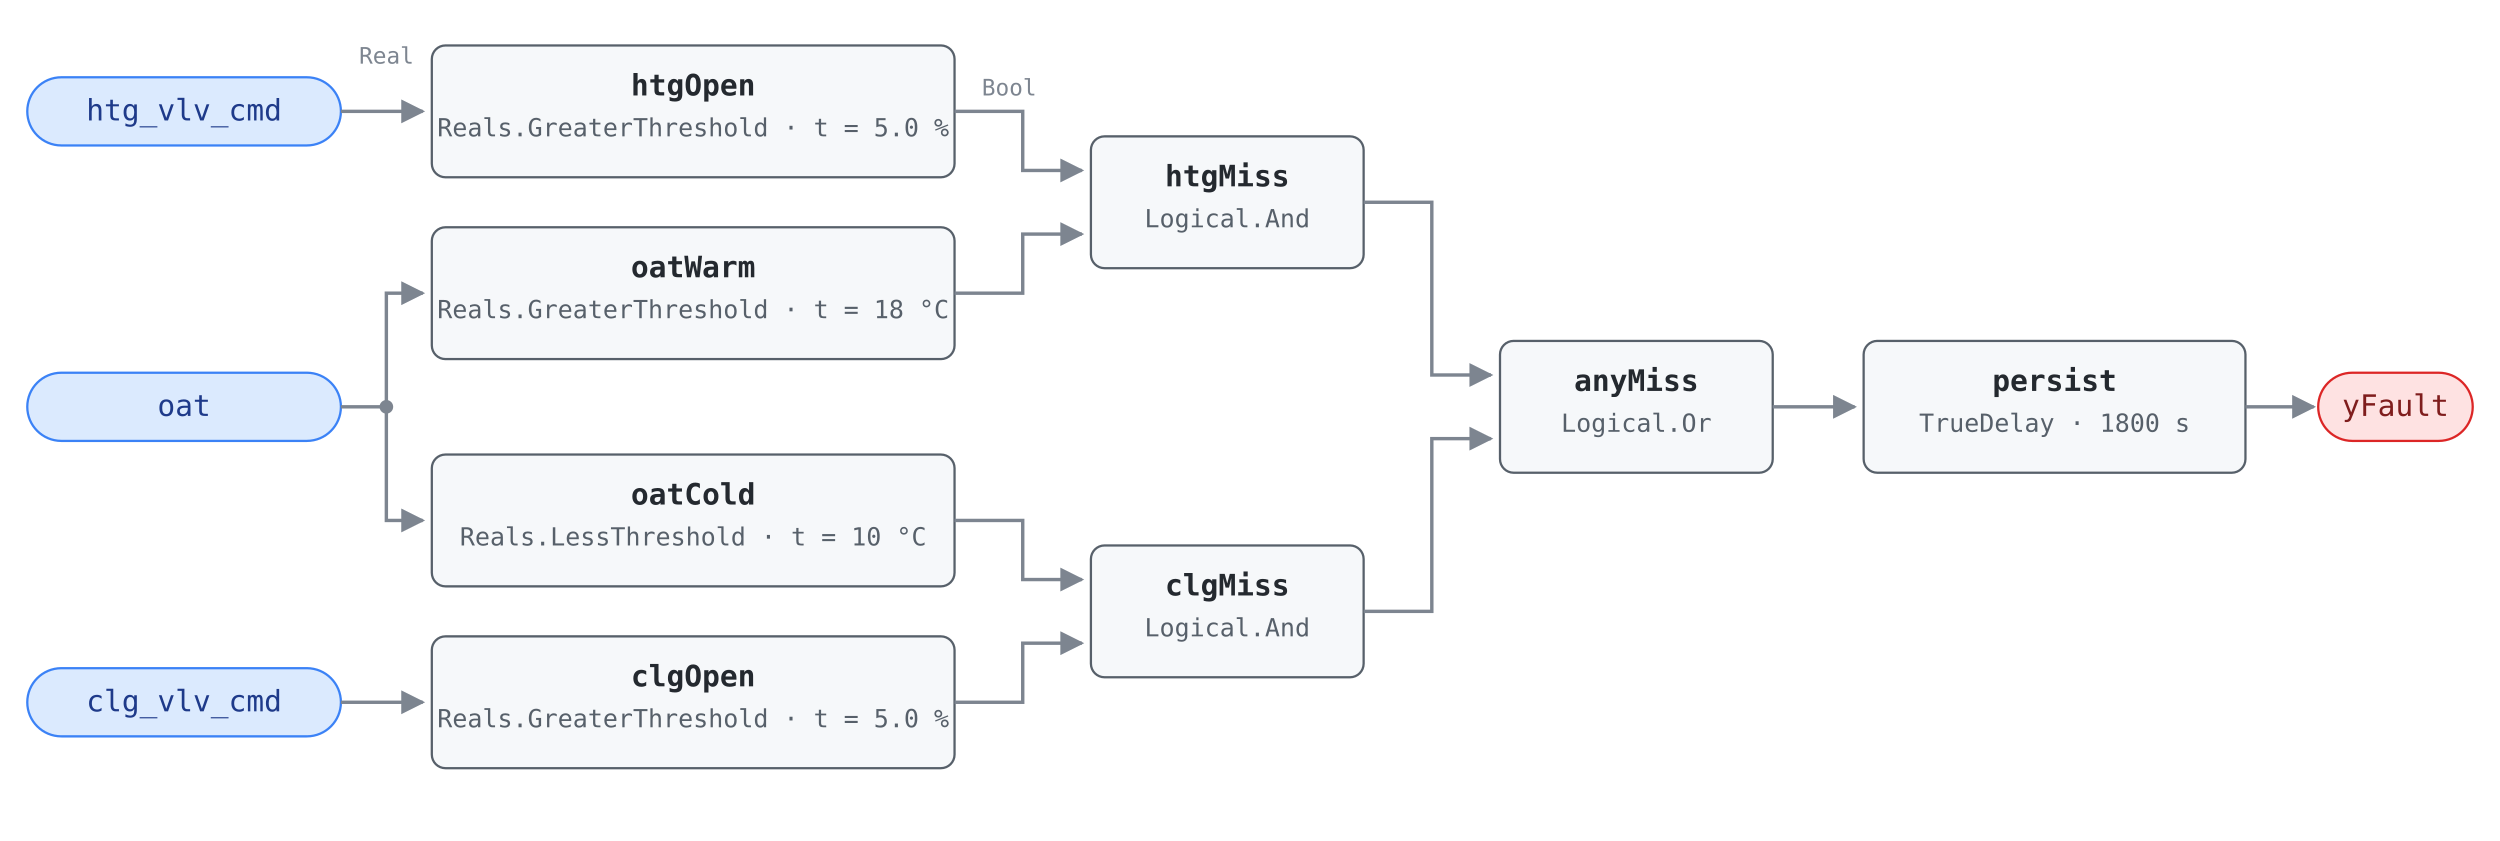
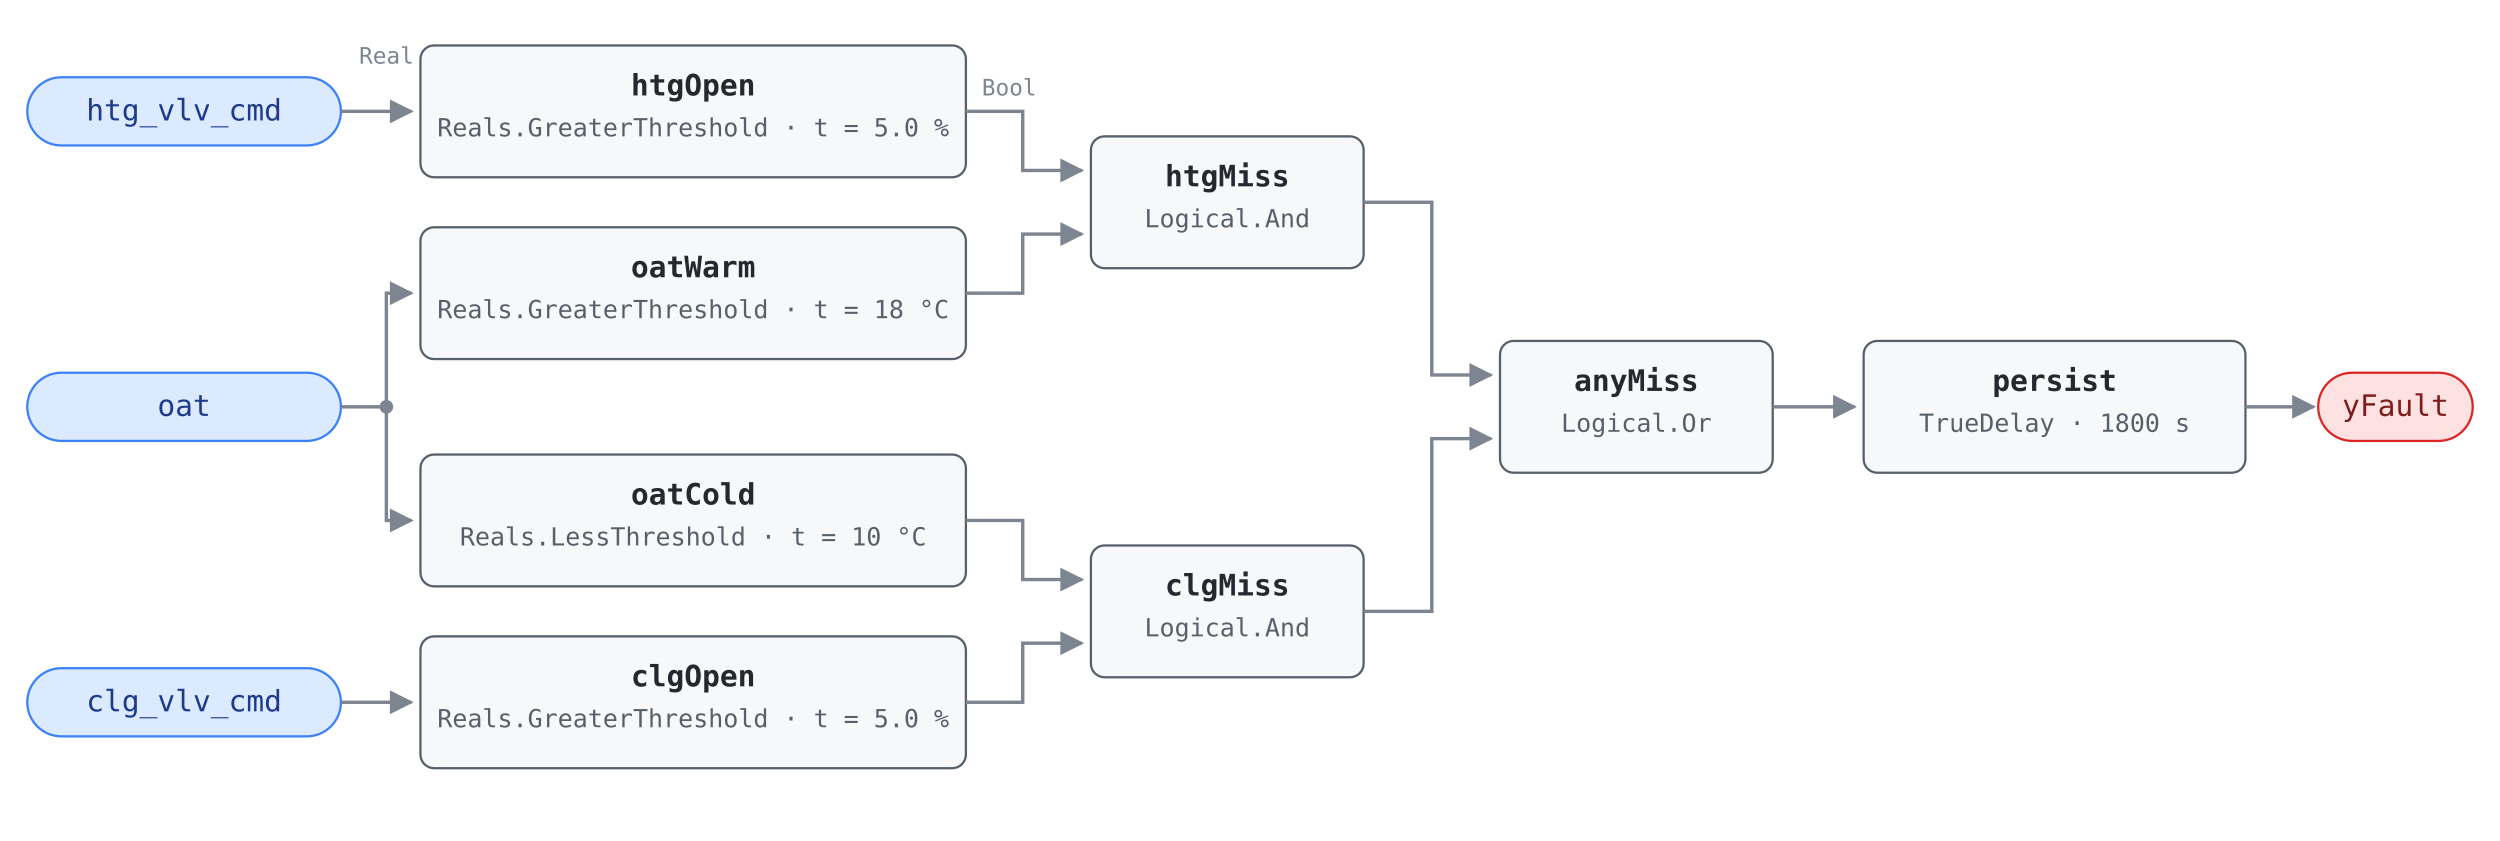
<svg xmlns="http://www.w3.org/2000/svg" viewBox="0 0 1100 370" font-family="ui-monospace, SFMono-Regular, Menlo, monospace" font-size="13">
  <defs>
    <marker id="arrow" viewBox="0 0 10 10" refX="9" refY="5" markerWidth="7" markerHeight="7" orient="auto-start-reverse">
      <path d="M 0 0 L 10 5 L 0 10 z" fill="#7d8590" />
    </marker>
  </defs>
  <g>
    <rect x="12" y="34" width="138" height="30" rx="15" fill="#dbeafe" stroke="#3b82f6" />
    <text x="81" y="53" text-anchor="middle" fill="#1e3a8a">htg_vlv_cmd</text>
    <rect x="12" y="164" width="138" height="30" rx="15" fill="#dbeafe" stroke="#3b82f6" />
    <text x="81" y="183" text-anchor="middle" fill="#1e3a8a">oat</text>
    <rect x="12" y="294" width="138" height="30" rx="15" fill="#dbeafe" stroke="#3b82f6" />
    <text x="81" y="313" text-anchor="middle" fill="#1e3a8a">clg_vlv_cmd</text>
  </g>
  <g>
-     <rect x="190" y="20" width="230" height="58" rx="6" fill="#f6f8fa" stroke="#57606a" />
+     <rect x="185" y="20" width="240" height="58" rx="6" fill="#f6f8fa" stroke="#57606a" />
    <text x="305" y="42" text-anchor="middle" fill="#24292f" font-weight="bold">htgOpen</text>
    <text x="305" y="60" text-anchor="middle" fill="#57606a" font-size="11">Reals.GreaterThreshold · t = 5.0 %</text>
-     <rect x="190" y="100" width="230" height="58" rx="6" fill="#f6f8fa" stroke="#57606a" />
+     <rect x="185" y="100" width="240" height="58" rx="6" fill="#f6f8fa" stroke="#57606a" />
    <text x="305" y="122" text-anchor="middle" fill="#24292f" font-weight="bold">oatWarm</text>
    <text x="305" y="140" text-anchor="middle" fill="#57606a" font-size="11">Reals.GreaterThreshold · t = 18 °C</text>
-     <rect x="190" y="200" width="230" height="58" rx="6" fill="#f6f8fa" stroke="#57606a" />
+     <rect x="185" y="200" width="240" height="58" rx="6" fill="#f6f8fa" stroke="#57606a" />
    <text x="305" y="222" text-anchor="middle" fill="#24292f" font-weight="bold">oatCold</text>
    <text x="305" y="240" text-anchor="middle" fill="#57606a" font-size="11">Reals.LessThreshold · t = 10 °C</text>
-     <rect x="190" y="280" width="230" height="58" rx="6" fill="#f6f8fa" stroke="#57606a" />
+     <rect x="185" y="280" width="240" height="58" rx="6" fill="#f6f8fa" stroke="#57606a" />
    <text x="305" y="302" text-anchor="middle" fill="#24292f" font-weight="bold">clgOpen</text>
    <text x="305" y="320" text-anchor="middle" fill="#57606a" font-size="11">Reals.GreaterThreshold · t = 5.0 %</text>
  </g>
  <g>
    <rect x="480" y="60" width="120" height="58" rx="6" fill="#f6f8fa" stroke="#57606a" />
    <text x="540" y="82" text-anchor="middle" fill="#24292f" font-weight="bold">htgMiss</text>
    <text x="540" y="100" text-anchor="middle" fill="#57606a" font-size="11">Logical.And</text>
    <rect x="480" y="240" width="120" height="58" rx="6" fill="#f6f8fa" stroke="#57606a" />
    <text x="540" y="262" text-anchor="middle" fill="#24292f" font-weight="bold">clgMiss</text>
    <text x="540" y="280" text-anchor="middle" fill="#57606a" font-size="11">Logical.And</text>
  </g>
  <rect x="660" y="150" width="120" height="58" rx="6" fill="#f6f8fa" stroke="#57606a" />
  <text x="720" y="172" text-anchor="middle" fill="#24292f" font-weight="bold">anyMiss</text>
  <text x="720" y="190" text-anchor="middle" fill="#57606a" font-size="11">Logical.Or</text>
  <rect x="820" y="150" width="168" height="58" rx="6" fill="#f6f8fa" stroke="#57606a" />
  <text x="904" y="172" text-anchor="middle" fill="#24292f" font-weight="bold">persist</text>
  <text x="904" y="190" text-anchor="middle" fill="#57606a" font-size="11">TrueDelay · 1800 s</text>
  <rect x="1020" y="164" width="68" height="30" rx="15" fill="#fee2e2" stroke="#dc2626" />
  <text x="1054" y="183" text-anchor="middle" fill="#7f1d1d">yFault</text>
  <g stroke="#7d8590" stroke-width="1.5" fill="none">
    <path d="M 150 179 H 170" />
  </g>
  <circle cx="170" cy="179" r="3" fill="#7d8590" />
  <g stroke="#7d8590" stroke-width="1.5" fill="none" marker-end="url(#arrow)">
-     <path d="M 150 49 H 186" />
-     <path d="M 170 179 V 129 H 186" />
-     <path d="M 170 179 V 229 H 186" />
-     <path d="M 150 309 H 186" />
-     <path d="M 420 49 H 450 V 75 H 476" />
-     <path d="M 420 129 H 450 V 103 H 476" />
-     <path d="M 420 309 H 450 V 283 H 476" />
-     <path d="M 420 229 H 450 V 255 H 476" />
+     <path d="M 150 49 H 181" />
+     <path d="M 170 179 V 129 H 181" />
+     <path d="M 170 179 V 229 H 181" />
+     <path d="M 150 309 H 181" />
+     <path d="M 425 49 H 450 V 75 H 476" />
+     <path d="M 425 129 H 450 V 103 H 476" />
+     <path d="M 425 309 H 450 V 283 H 476" />
+     <path d="M 425 229 H 450 V 255 H 476" />
    <path d="M 600 89 H 630 V 165 H 656" />
    <path d="M 600 269 H 630 V 193 H 656" />
    <path d="M 780 179 H 816" />
    <path d="M 988 179 H 1018" />
  </g>
  <text x="158" y="28" fill="#7d8590" font-size="10">Real</text>
  <text x="432" y="42" fill="#7d8590" font-size="10">Bool</text>
</svg>
